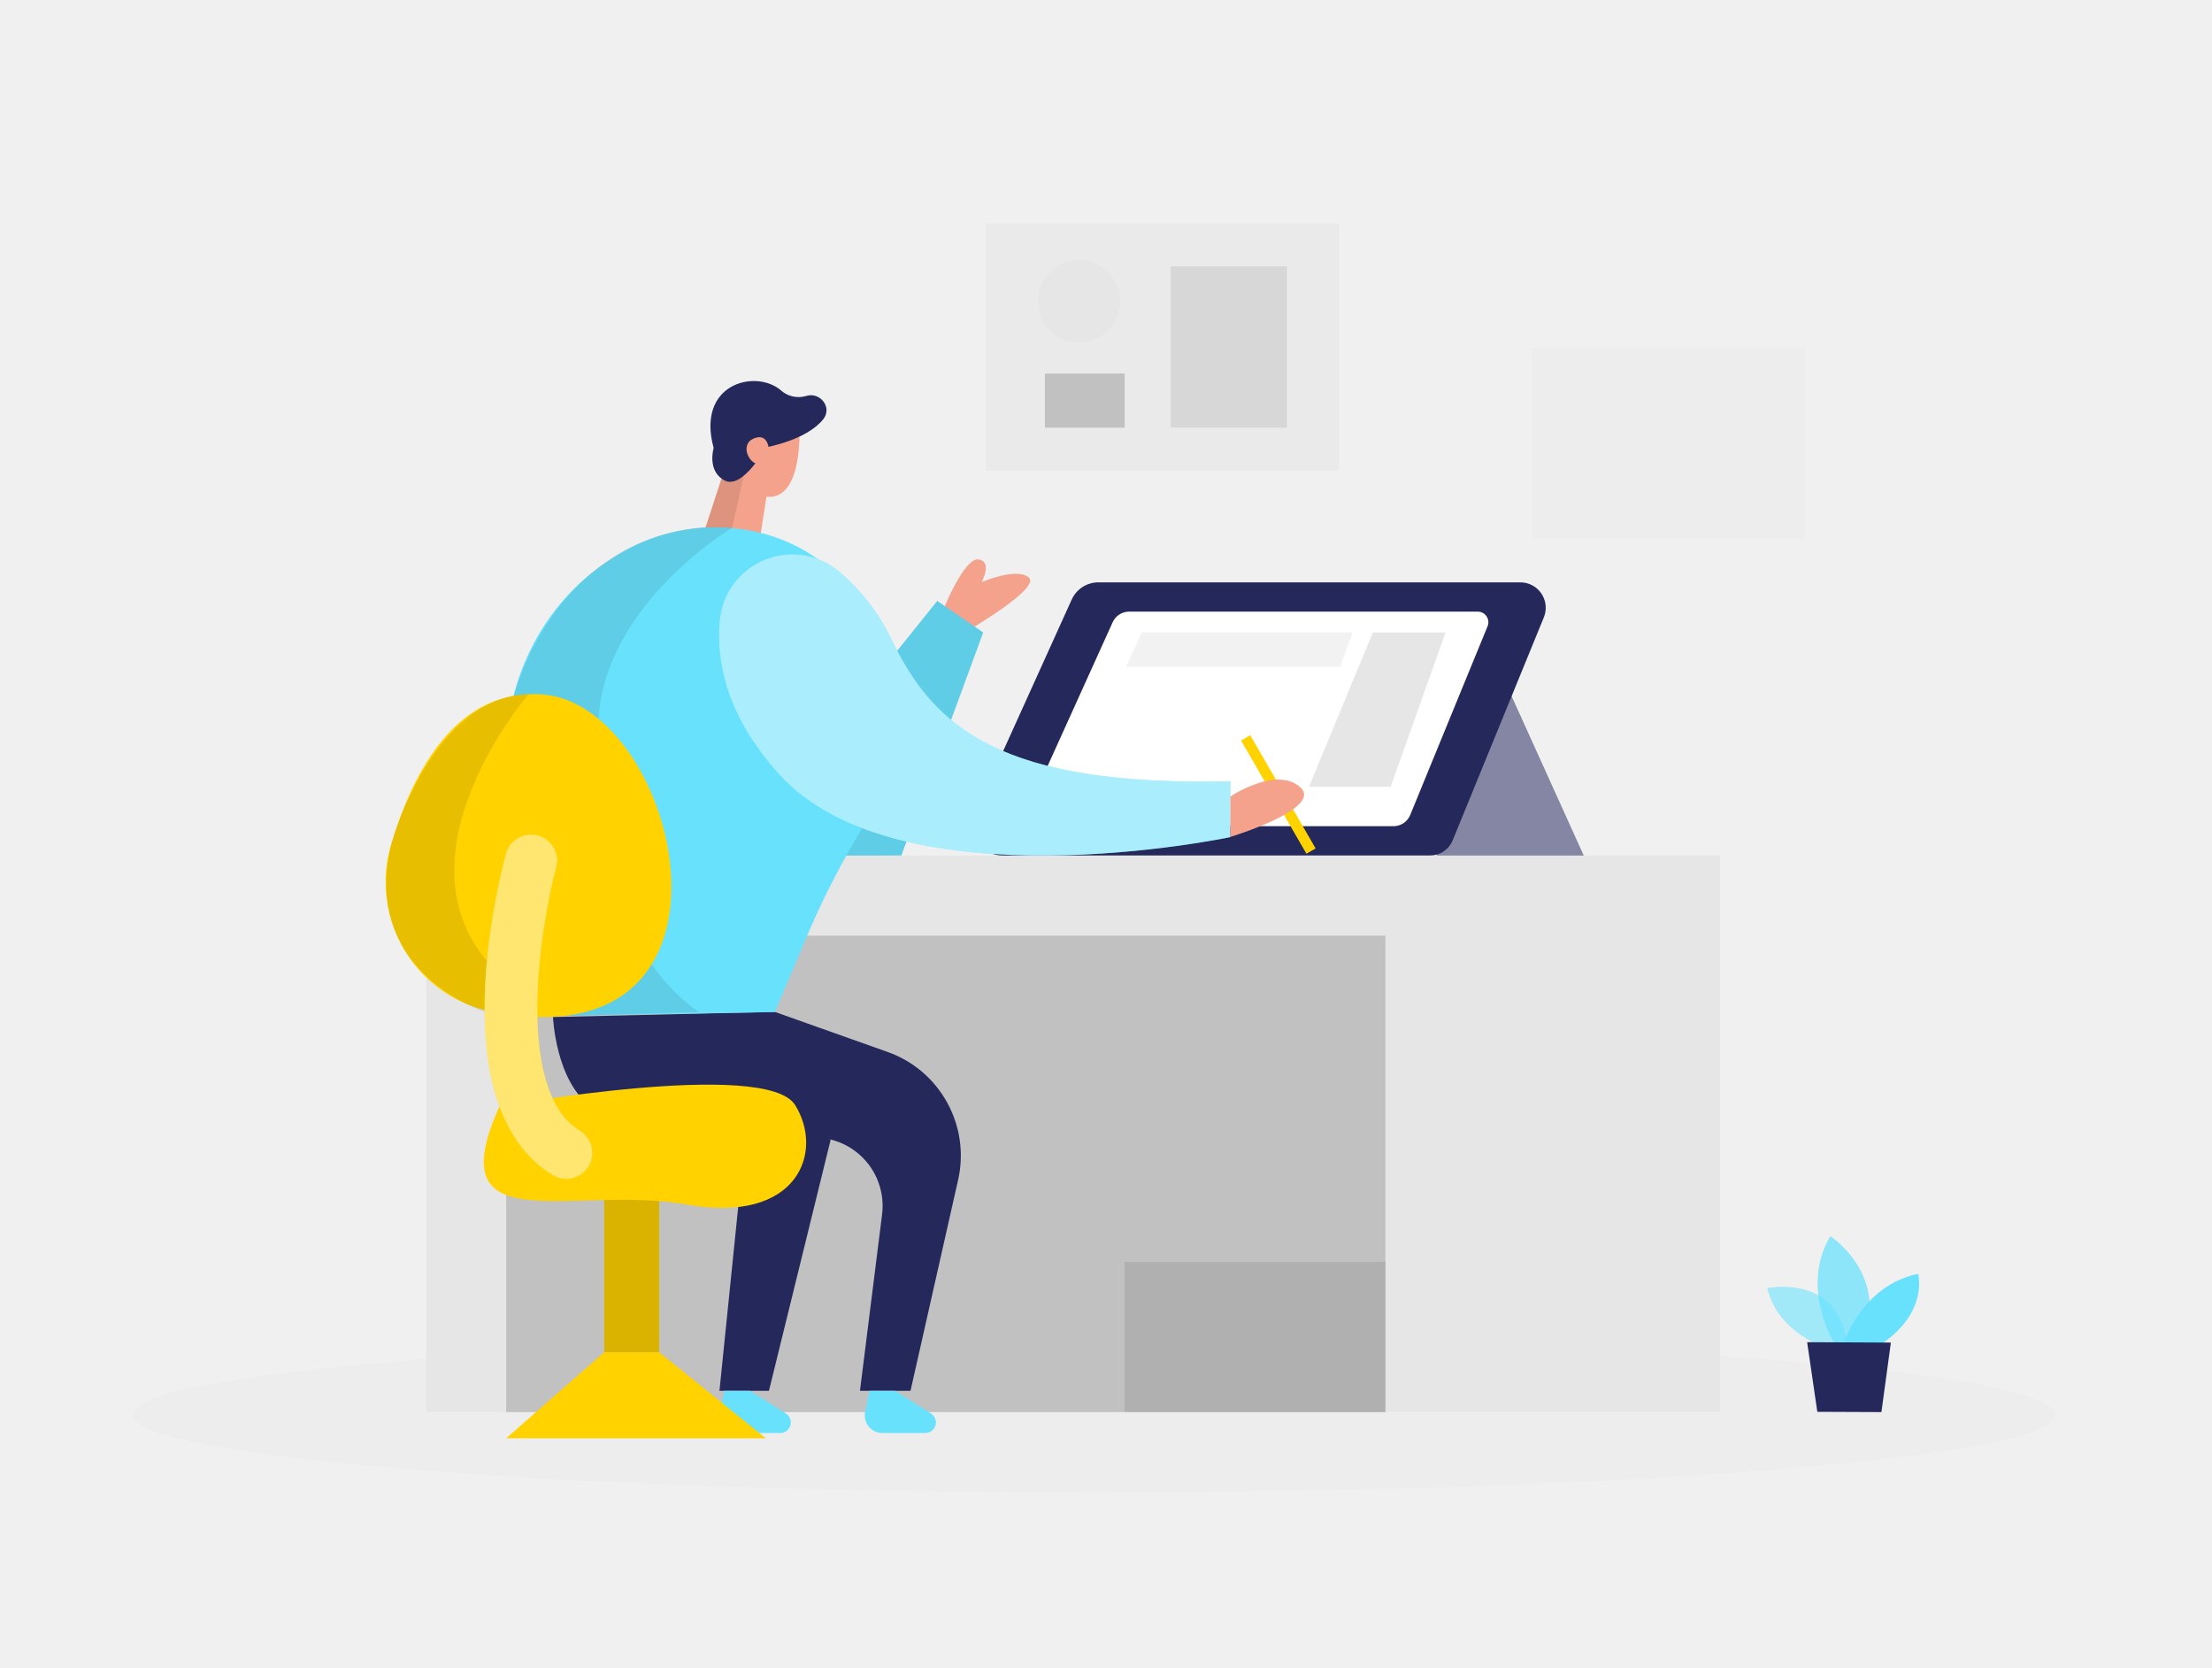
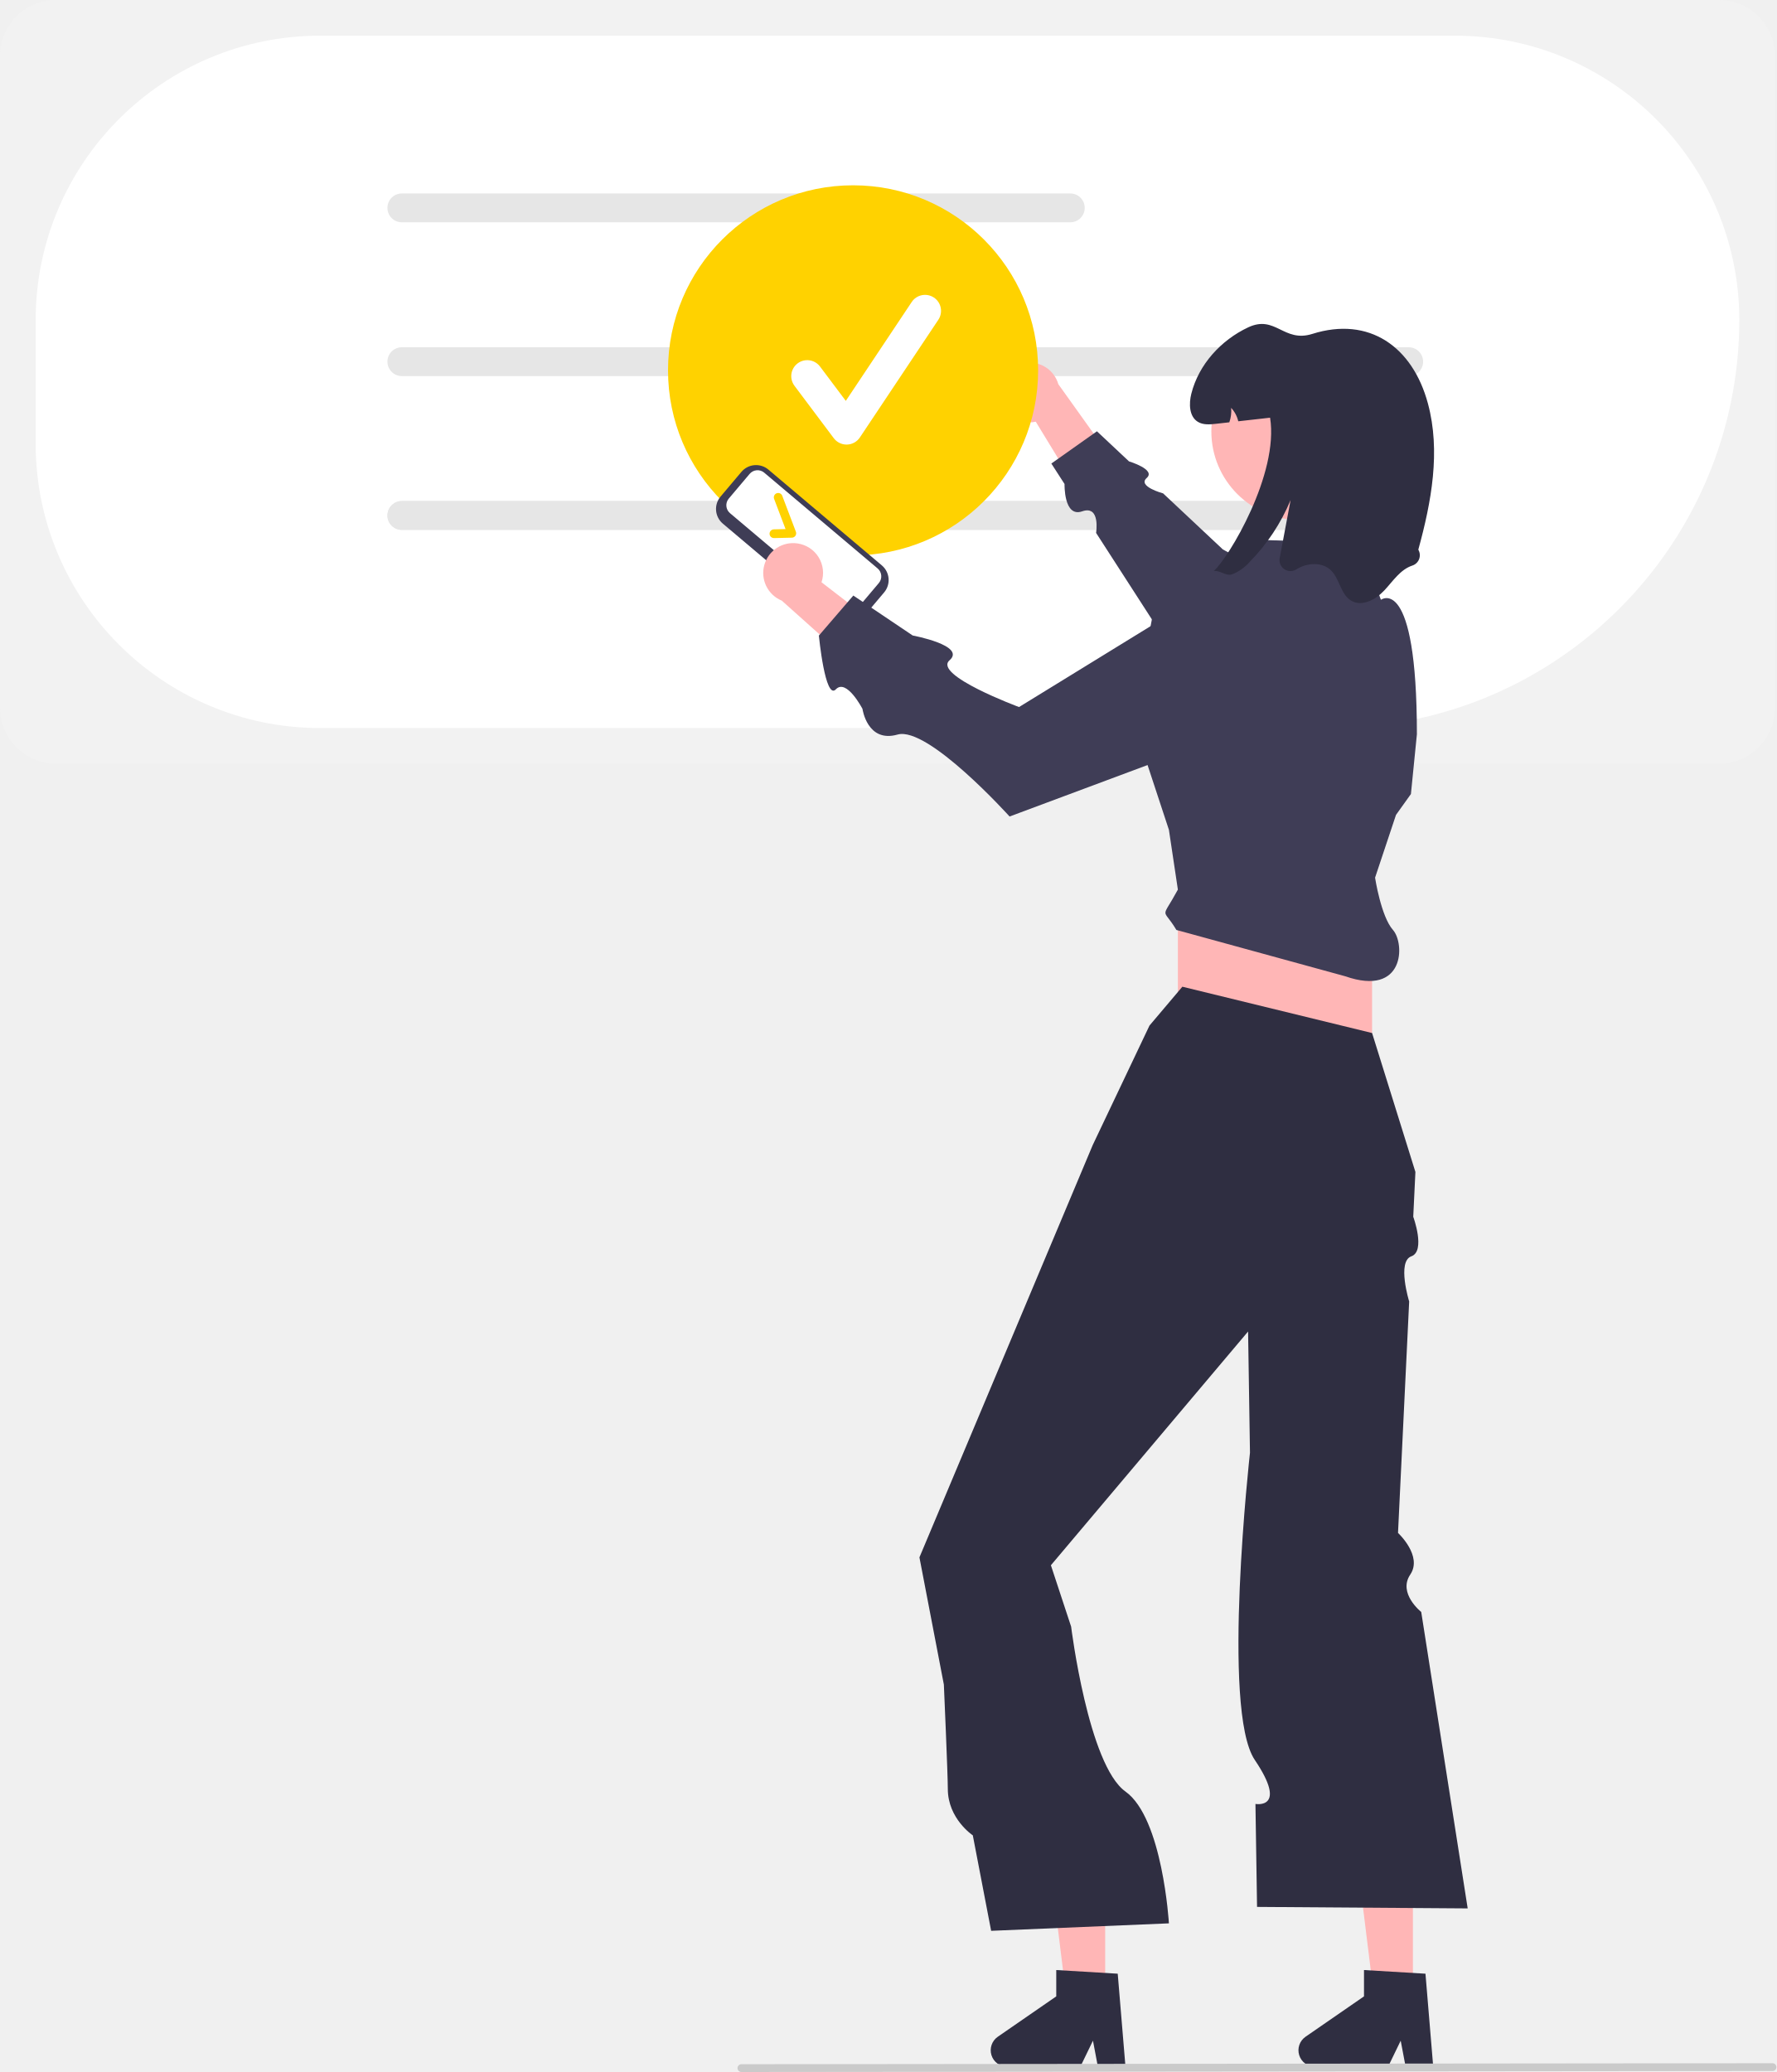
- <svg xmlns="http://www.w3.org/2000/svg" id="Layer_1" data-name="Layer 1" viewBox="0 0 400 300" width="406" height="306" class="illustration styles_illustrationTablet__1DWOa">
-   <path d="M170.55,109.57s3.8-9.55,6.41-9.15.54,4.09.54,4.09,6.49-2.75,8.56-.81S175.48,113,175.48,113Z" fill="#f4a28c" />
-   <polygon points="150.22 131.91 169.48 107.92 177.79 113.62 162.99 153.96 144.09 154.04 150.22 131.91" fill="#68e1fd" />
-   <polygon points="150.22 131.91 169.48 107.92 177.79 113.62 162.99 153.96 144.09 154.04 150.22 131.91" opacity="0.09" />
-   <polygon points="272.41 123.12 286.37 153.96 259.8 153.96 272.41 123.12" fill="#24285b" />
-   <polygon points="272.41 123.12 286.37 153.96 259.8 153.96 272.41 123.12" fill="#fff" opacity="0.44" />
-   <path d="M176.33,146.27l17.47-38.6a5.29,5.29,0,0,1,4.82-3.11h76.31a4.59,4.59,0,0,1,4.25,6.32l-16.48,40.3a4.46,4.46,0,0,1-4.14,2.78H181.29A5.44,5.44,0,0,1,176.33,146.27Z" fill="#24285b" />
-   <path d="M186.59,144.07l14.62-32.31a3.27,3.27,0,0,1,3-1.91h63.05A1.92,1.92,0,0,1,269,112.5l-14,34.15a3.26,3.26,0,0,1-3,2H189.55A3.25,3.25,0,0,1,186.59,144.07Z" fill="#fff" />
-   <polygon points="248.26 113.62 236.72 141.51 251.47 141.51 261.4 113.62 248.26 113.62" fill="#e6e6e6" />
-   <polygon points="206.5 113.62 203.62 119.83 242.33 119.83 244.61 113.62 206.5 113.62" fill="#e6e6e6" opacity="0.51" />
-   <rect x="178.26" y="39.63" width="63.9" height="44.74" fill="#e6e6e6" opacity="0.66" />
-   <rect x="277.08" y="62.12" width="49.42" height="34.6" fill="#e6e6e6" opacity="0.31" />
-   <ellipse cx="197.85" cy="255.09" rx="173.87" ry="14.02" fill="#e6e6e6" opacity="0.3" />
-   <rect x="77.1" y="153.96" width="233.95" height="100.63" fill="#e6e6e6" />
-   <rect x="91.54" y="168.44" width="158.99" height="86.15" fill="#c1c1c1" />
-   <polygon points="134.49 207.71 130.1 250.74 139.05 250.74 150.22 205.3 141.7 201.94 134.49 207.71" fill="#24285b" />
-   <rect x="109.26" y="209.15" width="9.94" height="34.62" fill="#ffd200" />
-   <rect x="109.26" y="209.15" width="9.94" height="34.62" opacity="0.15" />
-   <path d="M100,183.16s.47,11.8,7.09,16.37c4.34,3,26.26,4.65,40.82,5.43a12.36,12.36,0,0,1,11.6,13.87l-4,31.91h9.14l8.61-38.14a19.9,19.9,0,0,0-12.75-23.13l-20.42-7.25Z" fill="#24285b" />
-   <polygon points="138.99 86.64 137.01 99.18 125.77 100.17 132.32 80.06 138.99 86.64" fill="#f4a28c" />
-   <path d="M136.56,73a5.9,5.9,0,0,1,8,5.81C144.37,83.51,143.2,90,138.05,89c-7.88-1.58-6.15-11.84-6.15-11.84A10.71,10.71,0,0,1,136.56,73Z" fill="#f4a28c" />
-   <path d="M92.17,143.06c-2.88-16.8,4.32-34,18.76-43a33.73,33.73,0,0,1,21.45-5.32c26.62,2.46,36.4,32.9,22.45,56.1a151.61,151.61,0,0,0-9.5,19.1l-5.2,12.32-41.12.7Z" fill="#68e1fd" />
-   <path d="M131,250.74l-.8,3.81a3.16,3.16,0,0,0,3.09,3.81h7.84a1.9,1.9,0,0,0,1-3.5l-6.5-4.12Z" fill="#68e1fd" />
-   <path d="M157.25,250.74l-.8,3.81a3.15,3.15,0,0,0,3.09,3.81h7.83a1.9,1.9,0,0,0,1-3.5c-1.78-1.13-4-2.52-6.51-4.12Z" fill="#68e1fd" />
-   <path d="M130.16,111.48a13.16,13.16,0,0,1,21.62-8.84,36.78,36.78,0,0,1,9.4,12.16c7.69,16.11,19.95,26.69,61.31,25.72v10.1s-60.12,12.74-81.75-11.54C131.51,128.73,129.47,119.11,130.16,111.48Z" fill="#68e1fd" />
-   <path d="M130.16,111.48a13.16,13.16,0,0,1,21.62-8.84,36.78,36.78,0,0,1,9.4,12.16c7.69,16.11,19.95,26.69,61.31,25.72v10.1s-60.12,12.74-81.75-11.54C131.51,128.73,129.47,119.11,130.16,111.48Z" fill="#fff" opacity="0.44" />
-   <path d="M330.63,243.08s-9.08-2.48-11.05-10.92c0,0,14.06-2.85,14.46,11.67Z" fill="#68e1fd" opacity="0.58" />
-   <path d="M331.74,242.18s-6.34-10-.76-19.4c0,0,10.7,6.8,5.94,19.43Z" fill="#68e1fd" opacity="0.73" />
-   <rect x="230.2" y="131.09" width="1.92" height="23.64" transform="translate(-40.48 134.73) rotate(-30)" fill="#ffd200" />
-   <path d="M333.38,242.19s3.35-10.59,13.48-12.59c0,0,1.89,6.87-6.56,12.62Z" fill="#68e1fd" />
-   <polygon points="326.79 241.95 328.63 254.54 340.22 254.59 341.93 242.02 326.79 241.95" fill="#24285b" />
-   <path d="M222.49,143.27s8.29-5.53,12.62-1.68-12.62,9-12.62,9Z" fill="#f4a28c" />
-   <path d="M134.47,85.35l-2.09,9.35s-22.88,13.58-24.15,34.56c0,0-3.59,37.81,18.13,53l-24.08.7L93,124.76s7.2-28.18,34.65-30.2l2.87-8.81Z" opacity="0.09" />
-   <path d="M129.05,80.26s-1.26,4.21,2,5.88,7.46-6,7.46-6,7.34-1.26,10.38-5.1c1.66-2.11-.59-5-3.15-4.17a4.81,4.81,0,0,1-4.66-1.14C136.47,66,125.89,68.68,129.05,80.26Z" fill="#24285b" />
-   <path d="M139,80.28s-.22-2.82-2.75-1.71-.73,4.71,1,4.61S139,80.28,139,80.28Z" fill="#f4a28c" />
-   <path d="M90.32,199.32s48.16-8.68,53.45-.27.6,21.64-19.66,18S79,224.33,90.32,199.32Z" fill="#ffd200" />
-   <path d="M89.4,182.3a23.93,23.93,0,0,1-18.64-30.48c4.11-13.6,12.07-28.08,27.28-27C123,126.6,138.13,191.34,89.4,182.3Z" fill="#ffd200" />
-   <path d="M95.57,124.78S67.16,157.86,93,177.73l-5.32,4.49S64.5,174.9,71,151C71,151,78.48,125.21,95.57,124.78Z" opacity="0.09" />
-   <path d="M102.39,212.42a4.7,4.7,0,0,1-2.44-.69c-20.27-12.3-9.72-53.44-8.46-58.09a4.71,4.71,0,0,1,9.09,2.48h0c-2.72,10-7.79,40.25,4.25,47.56a4.71,4.71,0,0,1-2.44,8.74Z" fill="#ffd200" />
-   <path d="M102.39,212.42a4.7,4.7,0,0,1-2.44-.69c-20.27-12.3-9.72-53.44-8.46-58.09a4.71,4.71,0,0,1,9.09,2.48h0c-2.72,10-7.79,40.25,4.25,47.56a4.71,4.71,0,0,1-2.44,8.74Z" fill="#fff" opacity="0.44" />
-   <polygon points="109.26 243.77 91.54 259.32 138.48 259.32 119.2 243.77 109.26 243.77" fill="#ffd200" />
-   <circle cx="195.12" cy="53.75" r="7.45" fill="#e6e6e6" />
-   <rect x="211.71" y="47.42" width="21" height="29.17" fill="#c1c1c1" opacity="0.45" />
-   <rect x="188.95" y="66.81" width="14.43" height="9.78" fill="#c1c1c1" />
-   <rect x="203.37" y="227.42" width="47.16" height="27.17" opacity="0.09" />
+ <svg xmlns="http://www.w3.org/2000/svg" data-name="Layer 1" width="543.219" height="633.601" viewBox="0 0 543.219 633.601">
+   <path d="M854.052,366.728H345.482a17.112,17.112,0,0,1-17.092-17.092V150.291a17.112,17.112,0,0,1,17.092-17.092H854.052a17.112,17.112,0,0,1,17.092,17.092V349.636A17.112,17.112,0,0,1,854.052,366.728Z" transform="translate(-328.3903 -133.1994)" fill="#f2f2f2" />
+   <path d="M735.442,355.827H426.21a87.014,87.014,0,0,1-86.916-86.916V231.026a87.015,87.015,0,0,1,86.916-86.917h347.118a87.015,87.015,0,0,1,86.916,86.917A124.943,124.943,0,0,1,735.442,355.827Z" transform="translate(-328.3903 -133.1994)" fill="#fff" />
+   <path d="M655.673,201.175H451.267a4.408,4.408,0,1,1,0-8.816H655.673a4.408,4.408,0,0,1,0,8.816Z" transform="translate(-328.3903 -133.1994)" fill="#e6e6e6" />
+   <path d="M759.147,248.206H451.267a4.408,4.408,0,1,1,0-8.816H759.147a4.408,4.408,0,0,1,0,8.816Z" transform="translate(-328.3903 -133.1994)" fill="#e6e6e6" />
+   <path d="M759.147,295.237H451.267a4.408,4.408,0,1,1,0-8.816H759.147a4.408,4.408,0,0,1,0,8.816Z" transform="translate(-328.3903 -133.1994)" fill="#e6e6e6" />
+   <path d="M759.147,295.237H451.267a4.408,4.408,0,1,1,0-8.816H759.147a4.408,4.408,0,0,1,0,8.816Z" transform="translate(-328.3903 -133.1994)" fill="#e6e6e6" />
+   <path d="M634.103,253.604a9.088,9.088,0,0,0,11.007,8.547l16.811,27.578,7.155-15.182L652.015,250.686a9.138,9.138,0,0,0-17.912,2.918Z" transform="translate(-328.3903 -133.1994)" fill="#ffb6b6" />
+   <path d="M760.255,332.64,702.323,301.216,684.05,284.072s-7.944-2.127-5.02-4.71-5.408-5.074-5.408-5.074l-9.809-9.203L649.873,274.948l4.034,6.253s-.278,10.352,5.393,8.361,4.254,6.594,4.254,6.594l33.85,52.471Z" transform="translate(-328.3903 -133.1994)" fill="#3f3d56" />
+   <circle cx="260.855" cy="113.249" r="56.586" fill="#ffd200" />
+   <polygon points="432.044 611.601 420.278 611.601 414.679 566.219 432.044 566.219 432.044 611.601" fill="#ffb6b6" />
+   <path d="M766.644,765.186h-8.438l-1.506-7.966-3.857,7.966H730.465a5.031,5.031,0,0,1-2.859-9.17l17.871-12.342V735.62l18.797,1.122Z" transform="translate(-328.3903 -133.1994)" fill="#2f2e41" />
+   <polygon points="337.942 611.601 326.176 611.601 320.577 566.219 337.942 566.219 337.942 611.601" fill="#ffb6b6" />
+   <path d="M672.542,765.186h-8.438l-1.506-7.966L658.741,765.186H636.363a5.031,5.031,0,0,1-2.859-9.17l17.871-12.342V735.62l18.797,1.122Z" transform="translate(-328.3903 -133.1994)" fill="#2f2e41" />
+   <rect x="360.175" y="268.381" width="59.385" height="67.607" fill="#ffb6b6" />
+   <path d="M689.936,434.927l-10.05,11.877L662.527,483.349,618.788,587.418l-9.25,22.009,7.47,38.907s1.209,27.411,1.209,31.898c0,9.136,7.641,14.198,7.641,14.198l5.606,29.198,54.36-2.284s-1.897-32.185-13.282-40.303-16.619-50.429-16.619-50.429l-6.186-18.772,60.298-71.478.389,24.985.188,12.093s-8.83,78.656,1.463,93.921.21,13.469.21,13.469l.49,31.488,64.41.457L762.976,626.121s-7.215-5.697-3.355-11.424-3.742-12.741-3.742-12.741l3.41-70.772s-3.775-12.224.665-13.813.583-12.101.583-12.101l.66-13.698-13.247-42.483Z" transform="translate(-328.3903 -133.1994)" fill="#2f2e41" />
+   <path d="M748.864,401.581l6.395-19.186,4.568-6.395,1.827-18.272c0-49.335-11.004-41.12-11.004-41.12l-6.354-17.351-29.236-.914L696.331,316.158l-15.531,5.482-6.082,31.602,11.107,33.721,2.741,18.272c-5.228,9.652-4.786,5.087-.457,12.334l51.619,14.161c18.272,6.395,18.272-10.05,14.608-14.161C750.672,413.458,748.864,401.581,748.864,401.581Z" transform="translate(-328.3903 -133.1994)" fill="#3f3d56" />
+   <circle cx="397.511" cy="131.907" r="27.102" fill="#ffb6b6" />
+   <path d="M699.506,307.834" transform="translate(-328.3903 -133.1994)" fill="#2f2e41" />
+   <path d="M762.084,301.284a3.329,3.329,0,0,1-1.855,4.87c-3.636,1.206-5.875,4.723-8.487,7.537-2.604,2.805-6.797,5.135-10.123,3.225-3.316-1.9-3.545-6.752-6.322-9.383-2.704-2.558-7.199-2.248-10.379-.302l-.095.058a3.351,3.351,0,0,1-5.127-3.41q1.671-8.887,3.34-17.772a59.761,59.761,0,0,1-12.507,18.912,13.757,13.757,0,0,1-5.427,3.819c-1.9.603-3.746-1.361-5.591-1.005,4.586-4.011,20.008-29.72,17.249-46.905q-4.865.548-9.73,1.096A8.943,8.943,0,0,0,704.855,257.924a10.51,10.51,0,0,1-.557,4.413c-1.352.155-2.713.302-4.066.457-1.882.21-3.929.393-5.546-.594-2.695-1.644-2.777-5.536-2.01-8.606,2.248-8.926,9.063-16.39,17.404-20.3,8.341-3.901,10.808,4.787,19.597,2.01,17.359-5.482,30.661,3.892,35.348,21.287C768.963,271.181,766.104,286.666,762.084,301.284Z" transform="translate(-328.3903 -133.1994)" fill="#2f2e41" />
+   <path d="M837.116,765.776H803.929l-.143-.259c-.424-.77-.834-1.585-1.217-2.423-3.418-7.318-4.863-15.688-6.138-23.073l-.96-5.566a3.437,3.437,0,0,1,5.41-3.362q7.565,5.505,15.136,10.999c1.911,1.391,4.094,3,6.184,4.739.202-.979.413-1.962.624-2.931a3.439,3.439,0,0,1,6.281-1.086l3.883,6.238c2.832,4.556,5.332,9.045,4.822,13.887a.756.756,0,0,1-.013.176,10.947,10.947,0,0,1-.563,2.331Z" transform="translate(-328.3903 -133.1994)" fill="#f0f0f0" />
+   <path d="M870.425,766.493l-315.358.307a1.191,1.191,0,0,1,0-2.381l315.358-.307a1.191,1.191,0,0,1,0,2.381Z" transform="translate(-328.3903 -133.1994)" fill="#cacaca" />
+   <path d="M584.101,322.609l-34.688-29.294a5.865,5.865,0,0,1-.696-8.257l6.384-7.56a5.865,5.865,0,0,1,8.257-.696l34.688,29.294a5.865,5.865,0,0,1,.696,8.257l-6.384,7.56A5.865,5.865,0,0,1,584.101,322.609Z" transform="translate(-328.3903 -133.1994)" fill="#3f3d56" />
+   <path d="M551.234,285.668a3.161,3.161,0,0,0,.375,4.449l34.688,29.294a3.161,3.161,0,0,0,4.449-.375l6.384-7.56a3.161,3.161,0,0,0-.375-4.449l-34.688-29.294a3.161,3.161,0,0,0-4.449.375Z" transform="translate(-328.3903 -133.1994)" fill="#fff" />
+   <path d="M571.598,297.056a1.333,1.333,0,0,1-1.054.558l-5.45.125a1.334,1.334,0,1,1-.061-2.667l3.566-.082-3.511-9.265a1.334,1.334,0,0,1,2.494-.945l4.18,11.028a1.334,1.334,0,0,1-.141,1.218Z" transform="translate(-328.3903 -133.1994)" fill="#ffd200" />
+   <path d="M572.297,299.384a9.088,9.088,0,0,1,7.3,11.871l25.586,19.709-15.87,5.461-21.864-19.554a9.138,9.138,0,0,1,4.848-17.489Z" transform="translate(-328.3903 -133.1994)" fill="#ffb6b6" />
+   <path d="M705.505,309.129l-65.509,40.278s-26.413-9.773-21.251-14.297-11.271-7.583-11.271-7.583l-18.153-12.213-10.534,12.242s1.919,19.885,5.185,16.442,8.147,5.963,8.147,5.963,1.443,10.502,10.739,7.859S637.101,382.882,637.101,382.882l80.622-30.069Z" transform="translate(-328.3903 -133.1994)" fill="#3f3d56" />
+   <path d="M587.255,269.147a4.891,4.891,0,0,1-3.913-1.957l-11.998-15.997a4.892,4.892,0,1,1,7.827-5.87l7.849,10.465,20.16-30.24a4.892,4.892,0,0,1,8.141,5.427l-23.996,35.994a4.894,4.894,0,0,1-3.935,2.177C587.346,269.146,587.301,269.147,587.255,269.147Z" transform="translate(-328.3903 -133.1994)" fill="#fff" />
</svg>
